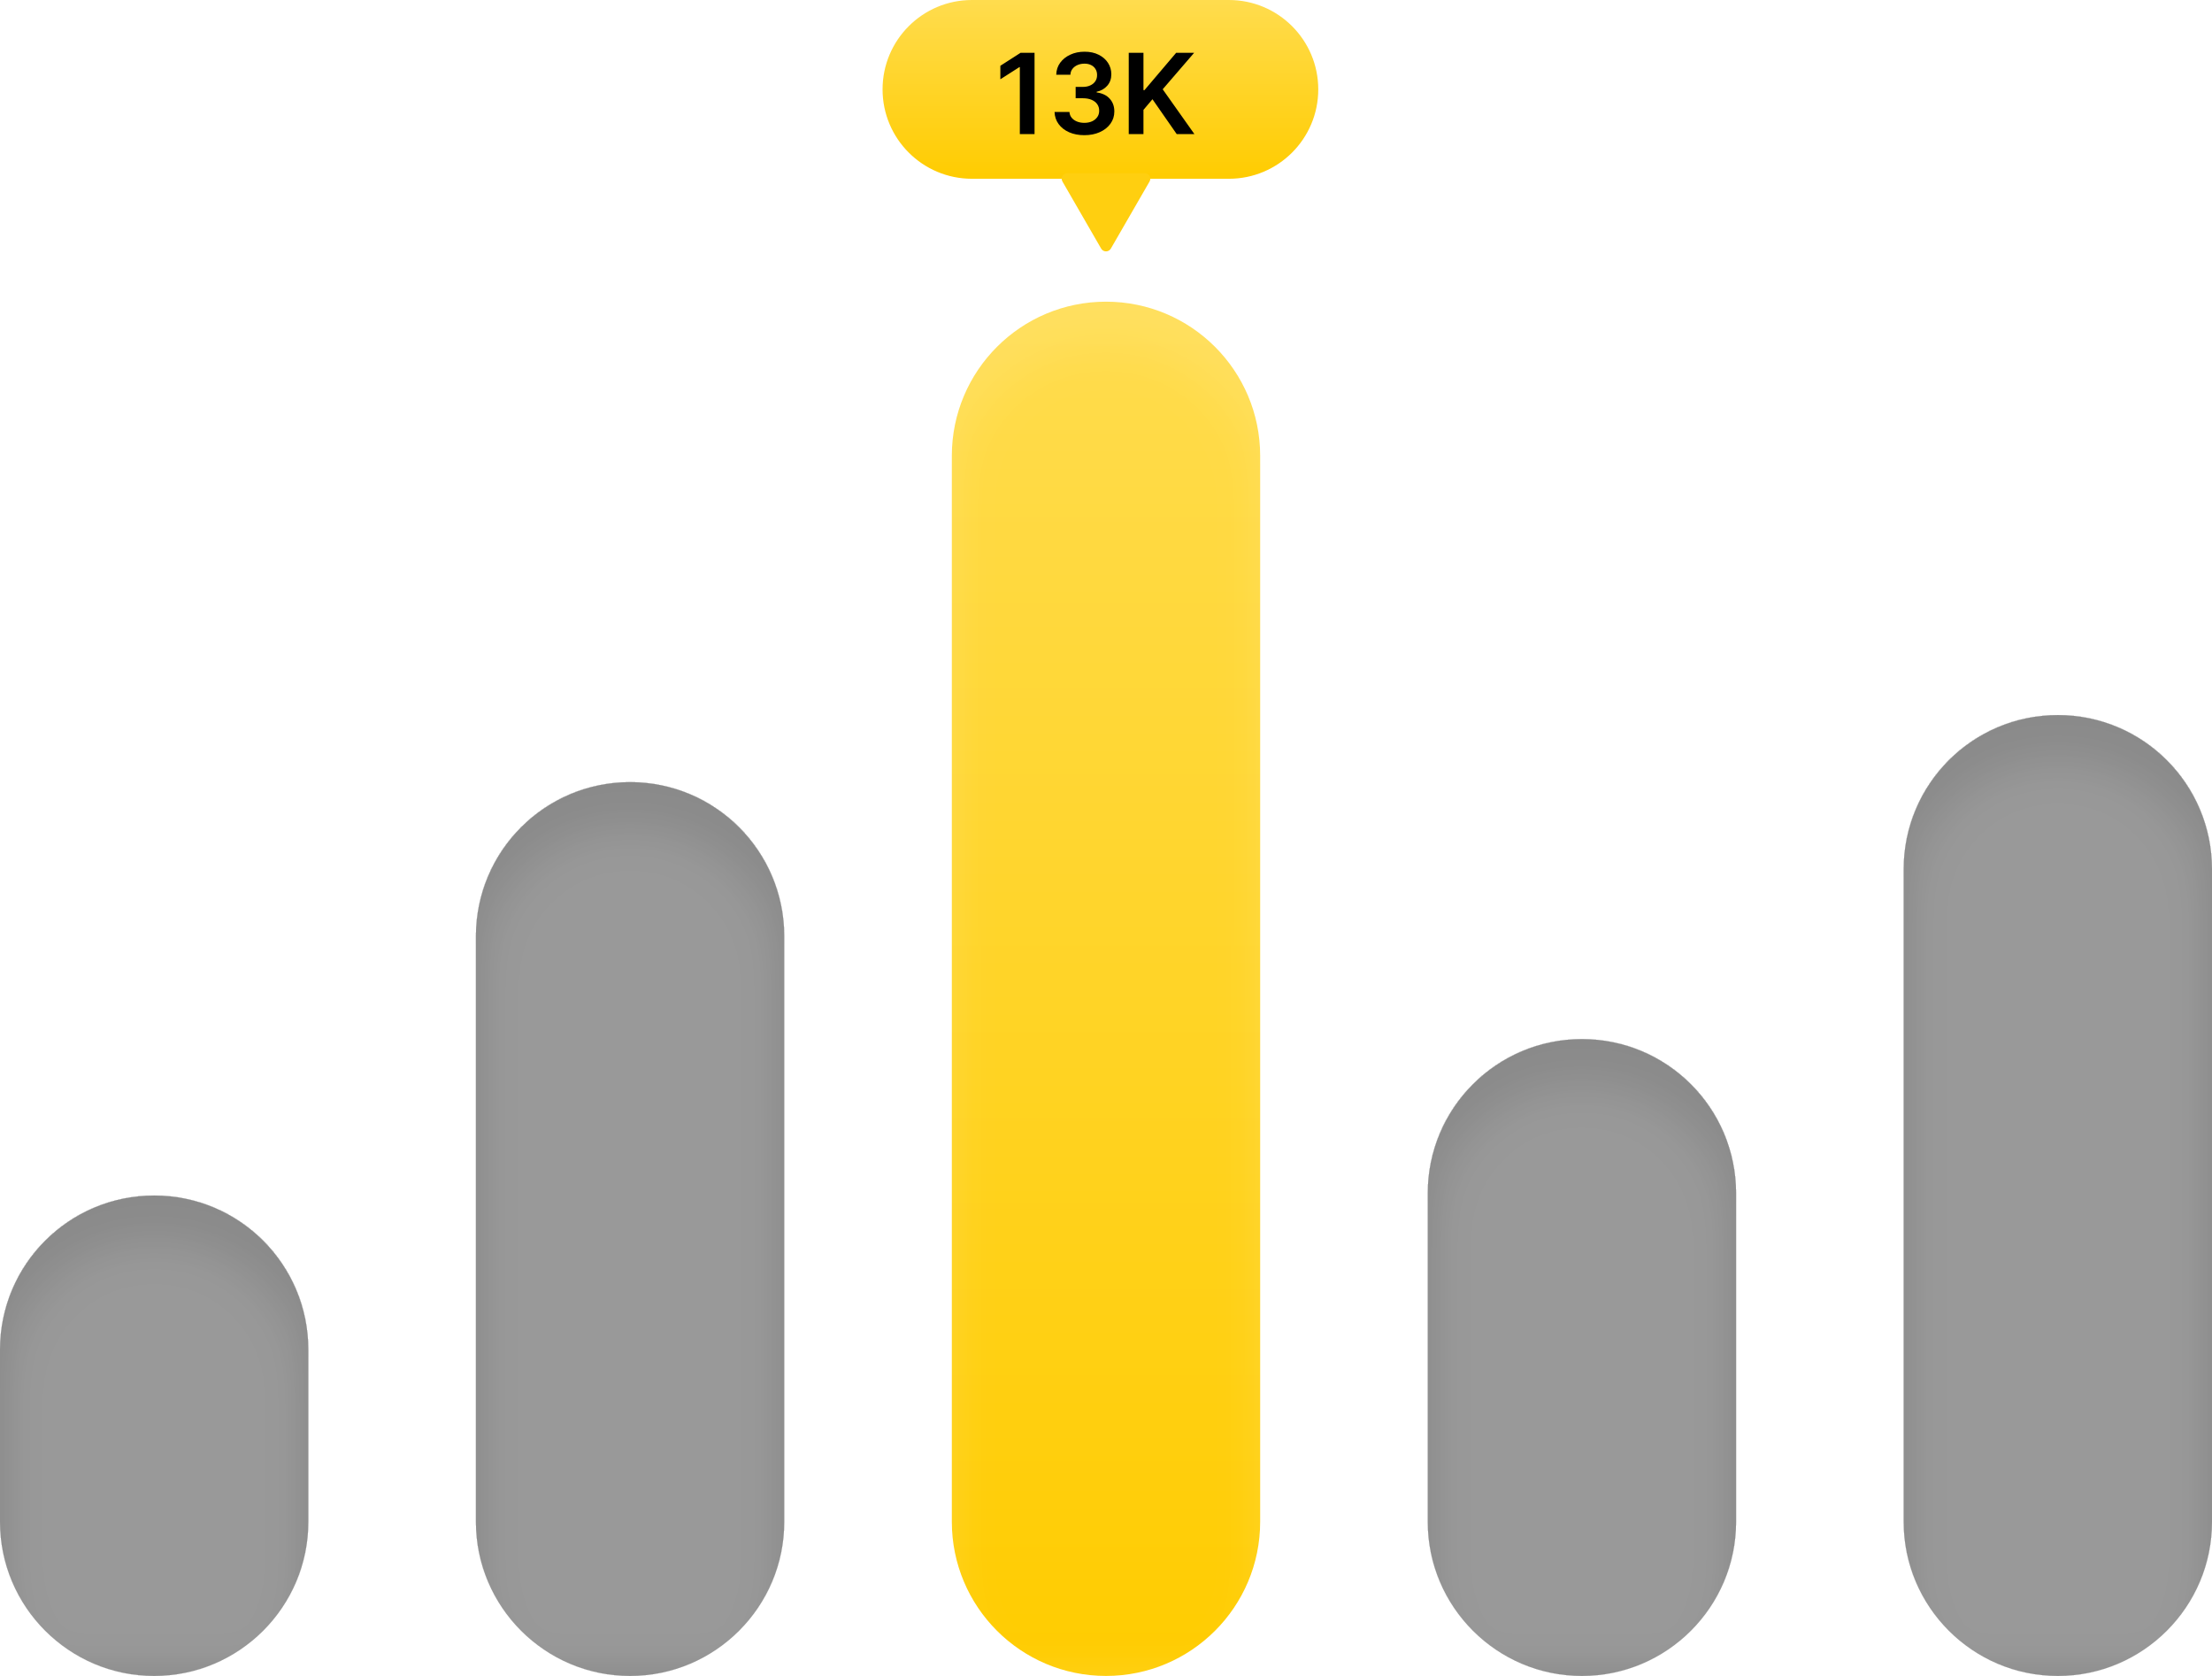
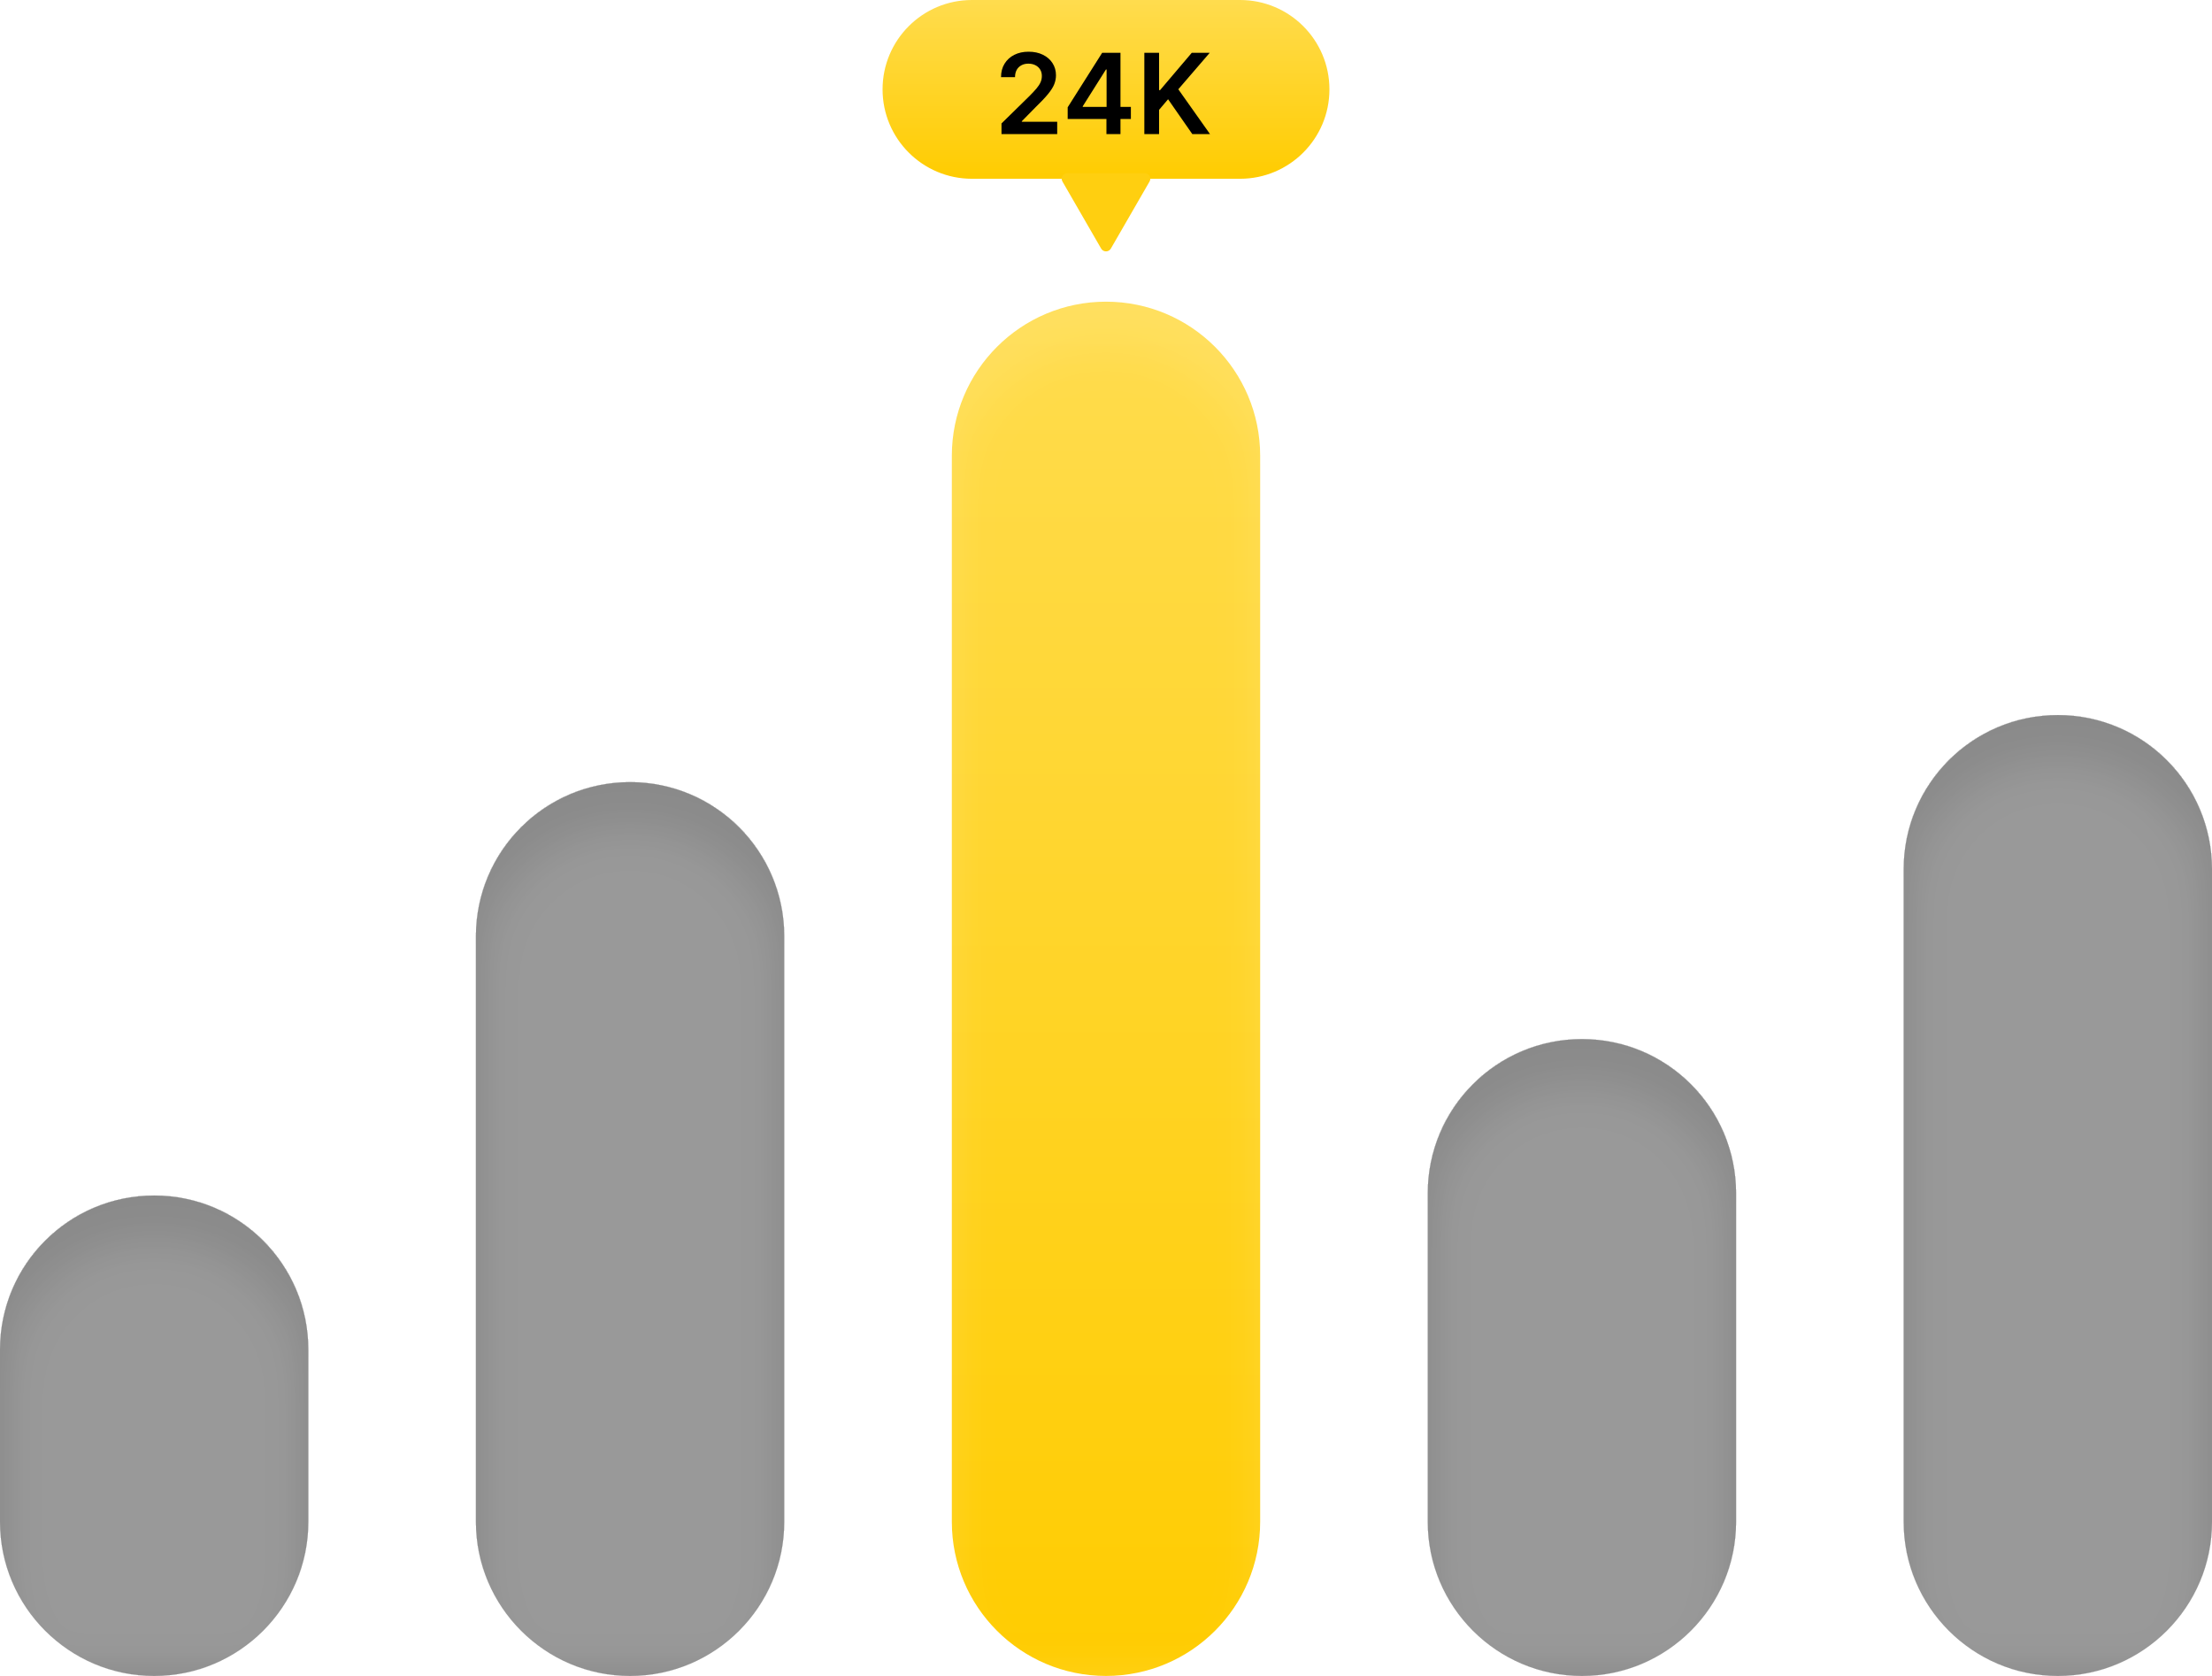
<svg xmlns="http://www.w3.org/2000/svg" width="198" height="150" viewBox="0 0 198 150" fill="none">
  <g filter="url(#filter0_i_1363_833)">
    <rect y="107" width="27.6" height="43" rx="13.8" fill="url(#paint0_linear_1363_833)" />
  </g>
  <g filter="url(#filter1_i_1363_833)">
    <rect x="42.6" y="70" width="27.6" height="80" rx="13.8" fill="url(#paint1_linear_1363_833)" />
  </g>
  <g filter="url(#filter2_i_1363_833)">
    <rect x="85.2" y="27" width="27.6" height="123" rx="13.8" fill="url(#paint2_linear_1363_833)" />
  </g>
  <g filter="url(#filter3_i_1363_833)">
    <rect x="127.8" y="93" width="27.6" height="57" rx="13.8" fill="url(#paint3_linear_1363_833)" />
  </g>
  <g filter="url(#filter4_i_1363_833)">
    <rect x="170.4" y="64" width="27.6" height="86" rx="13.8" fill="url(#paint4_linear_1363_833)" />
  </g>
-   <rect x="79" width="39" height="16" rx="8" fill="url(#paint5_linear_1363_833)" />
-   <path d="M92.604 4.727V12H91.287V6.009H91.244L89.543 7.096V5.888L91.351 4.727H92.604ZM97.061 12.099C96.55 12.099 96.095 12.012 95.697 11.837C95.302 11.662 94.99 11.418 94.76 11.105C94.53 10.793 94.408 10.432 94.394 10.022H95.729C95.741 10.219 95.806 10.39 95.925 10.537C96.043 10.681 96.201 10.794 96.397 10.874C96.594 10.955 96.814 10.995 97.058 10.995C97.318 10.995 97.549 10.95 97.75 10.86C97.951 10.768 98.109 10.64 98.222 10.477C98.336 10.313 98.392 10.125 98.389 9.912C98.392 9.692 98.335 9.498 98.219 9.33C98.103 9.161 97.935 9.03 97.715 8.935C97.497 8.841 97.234 8.793 96.926 8.793H96.283V7.778H96.926C97.18 7.778 97.401 7.734 97.59 7.646C97.782 7.559 97.932 7.436 98.041 7.277C98.15 7.116 98.203 6.93 98.201 6.719C98.203 6.513 98.157 6.335 98.062 6.183C97.97 6.029 97.839 5.91 97.668 5.825C97.5 5.739 97.303 5.697 97.075 5.697C96.853 5.697 96.647 5.737 96.457 5.817C96.268 5.898 96.115 6.013 95.999 6.162C95.883 6.309 95.822 6.484 95.815 6.688H94.547C94.556 6.28 94.674 5.923 94.898 5.615C95.126 5.305 95.429 5.063 95.808 4.891C96.186 4.715 96.611 4.628 97.082 4.628C97.568 4.628 97.989 4.719 98.347 4.901C98.706 5.081 98.985 5.324 99.181 5.629C99.378 5.935 99.476 6.272 99.476 6.641C99.478 7.051 99.358 7.394 99.114 7.671C98.872 7.948 98.555 8.129 98.162 8.214V8.271C98.673 8.342 99.065 8.532 99.337 8.839C99.612 9.145 99.748 9.525 99.746 9.979C99.746 10.387 99.63 10.751 99.398 11.073C99.168 11.393 98.851 11.644 98.446 11.826C98.044 12.008 97.582 12.099 97.061 12.099ZM101.036 12V4.727H102.353V8.069H102.442L105.279 4.727H106.888L104.075 7.991L106.913 12H105.329L103.159 8.882L102.353 9.834V12H101.036Z" fill="black" />
+   <rect x="79" width="40" height="16" rx="8" fill="url(#paint5_linear_1363_833)" />
+   <path d="M89.646 12V11.048L92.171 8.573C92.413 8.329 92.614 8.113 92.775 7.923C92.936 7.734 93.057 7.55 93.137 7.373C93.218 7.195 93.258 7.006 93.258 6.805C93.258 6.575 93.206 6.379 93.102 6.215C92.997 6.049 92.854 5.922 92.672 5.832C92.49 5.742 92.282 5.697 92.05 5.697C91.811 5.697 91.602 5.746 91.422 5.846C91.242 5.943 91.102 6.081 91.003 6.261C90.906 6.441 90.857 6.656 90.857 6.904H89.604C89.604 6.442 89.709 6.041 89.92 5.7C90.13 5.359 90.421 5.095 90.79 4.908C91.162 4.721 91.588 4.628 92.068 4.628C92.556 4.628 92.984 4.719 93.354 4.901C93.723 5.084 94.01 5.333 94.213 5.651C94.419 5.968 94.522 6.33 94.522 6.737C94.522 7.009 94.47 7.277 94.366 7.54C94.262 7.803 94.078 8.094 93.815 8.413C93.555 8.733 93.189 9.12 92.718 9.575L91.465 10.849V10.899H94.632V12H89.646ZM95.57 10.651V9.603L98.656 4.727H99.529V6.219H98.996L96.919 9.511V9.567H101.227V10.651H95.57ZM99.039 12V10.331L99.053 9.862V4.727H100.296V12H99.039ZM102.432 12V4.727H103.75V8.069H103.838L106.676 4.727H108.284L105.472 7.991L108.309 12H106.725L104.556 8.882L103.75 9.834V12H102.432Z" fill="black" />
  <path d="M99.433 22.25C99.241 22.583 98.759 22.583 98.567 22.25L95.103 16.25C94.91 15.917 95.151 15.5 95.536 15.5L102.464 15.5C102.849 15.5 103.09 15.917 102.897 16.25L99.433 22.25Z" fill="#FFCF10" />
  <defs>
    <filter id="filter0_i_1363_833" x="0" y="107" width="27.6" height="47" filterUnits="userSpaceOnUse" color-interpolation-filters="sRGB">
      <feFlood flood-opacity="0" result="BackgroundImageFix" />
      <feBlend mode="normal" in="SourceGraphic" in2="BackgroundImageFix" result="shape" />
      <feColorMatrix in="SourceAlpha" type="matrix" values="0 0 0 0 0 0 0 0 0 0 0 0 0 0 0 0 0 0 127 0" result="hardAlpha" />
      <feOffset dy="4" />
      <feGaussianBlur stdDeviation="2" />
      <feComposite in2="hardAlpha" operator="arithmetic" k2="-1" k3="1" />
      <feColorMatrix type="matrix" values="0 0 0 0 0 0 0 0 0 0 0 0 0 0 0 0 0 0 0.1 0" />
      <feBlend mode="normal" in2="shape" result="effect1_innerShadow_1363_833" />
    </filter>
    <filter id="filter1_i_1363_833" x="42.6" y="70" width="27.6" height="84" filterUnits="userSpaceOnUse" color-interpolation-filters="sRGB">
      <feFlood flood-opacity="0" result="BackgroundImageFix" />
      <feBlend mode="normal" in="SourceGraphic" in2="BackgroundImageFix" result="shape" />
      <feColorMatrix in="SourceAlpha" type="matrix" values="0 0 0 0 0 0 0 0 0 0 0 0 0 0 0 0 0 0 127 0" result="hardAlpha" />
      <feOffset dy="4" />
      <feGaussianBlur stdDeviation="2" />
      <feComposite in2="hardAlpha" operator="arithmetic" k2="-1" k3="1" />
      <feColorMatrix type="matrix" values="0 0 0 0 0 0 0 0 0 0 0 0 0 0 0 0 0 0 0.1 0" />
      <feBlend mode="normal" in2="shape" result="effect1_innerShadow_1363_833" />
    </filter>
    <filter id="filter2_i_1363_833" x="85.2" y="27" width="27.6" height="127" filterUnits="userSpaceOnUse" color-interpolation-filters="sRGB">
      <feFlood flood-opacity="0" result="BackgroundImageFix" />
      <feBlend mode="normal" in="SourceGraphic" in2="BackgroundImageFix" result="shape" />
      <feColorMatrix in="SourceAlpha" type="matrix" values="0 0 0 0 0 0 0 0 0 0 0 0 0 0 0 0 0 0 127 0" result="hardAlpha" />
      <feOffset dy="4" />
      <feGaussianBlur stdDeviation="2" />
      <feComposite in2="hardAlpha" operator="arithmetic" k2="-1" k3="1" />
      <feColorMatrix type="matrix" values="0 0 0 0 1 0 0 0 0 1 0 0 0 0 1 0 0 0 0.1 0" />
      <feBlend mode="normal" in2="shape" result="effect1_innerShadow_1363_833" />
    </filter>
    <filter id="filter3_i_1363_833" x="127.8" y="93" width="27.6" height="61" filterUnits="userSpaceOnUse" color-interpolation-filters="sRGB">
      <feFlood flood-opacity="0" result="BackgroundImageFix" />
      <feBlend mode="normal" in="SourceGraphic" in2="BackgroundImageFix" result="shape" />
      <feColorMatrix in="SourceAlpha" type="matrix" values="0 0 0 0 0 0 0 0 0 0 0 0 0 0 0 0 0 0 127 0" result="hardAlpha" />
      <feOffset dy="4" />
      <feGaussianBlur stdDeviation="2" />
      <feComposite in2="hardAlpha" operator="arithmetic" k2="-1" k3="1" />
      <feColorMatrix type="matrix" values="0 0 0 0 0 0 0 0 0 0 0 0 0 0 0 0 0 0 0.1 0" />
      <feBlend mode="normal" in2="shape" result="effect1_innerShadow_1363_833" />
    </filter>
    <filter id="filter4_i_1363_833" x="170.4" y="64" width="27.6" height="90" filterUnits="userSpaceOnUse" color-interpolation-filters="sRGB">
      <feFlood flood-opacity="0" result="BackgroundImageFix" />
      <feBlend mode="normal" in="SourceGraphic" in2="BackgroundImageFix" result="shape" />
      <feColorMatrix in="SourceAlpha" type="matrix" values="0 0 0 0 0 0 0 0 0 0 0 0 0 0 0 0 0 0 127 0" result="hardAlpha" />
      <feOffset dy="4" />
      <feGaussianBlur stdDeviation="2" />
      <feComposite in2="hardAlpha" operator="arithmetic" k2="-1" k3="1" />
      <feColorMatrix type="matrix" values="0 0 0 0 0 0 0 0 0 0 0 0 0 0 0 0 0 0 0.1 0" />
      <feBlend mode="normal" in2="shape" result="effect1_innerShadow_1363_833" />
    </filter>
    <linearGradient id="paint0_linear_1363_833" x1="13.8" y1="107" x2="13.8" y2="150" gradientUnits="userSpaceOnUse">
      <stop stop-opacity="0.4" />
      <stop offset="1" stop-opacity="0.4" />
    </linearGradient>
    <linearGradient id="paint1_linear_1363_833" x1="56.4" y1="70" x2="56.4" y2="150" gradientUnits="userSpaceOnUse">
      <stop stop-opacity="0.4" />
      <stop offset="1" stop-opacity="0.4" />
    </linearGradient>
    <linearGradient id="paint2_linear_1363_833" x1="99" y1="27" x2="99" y2="150" gradientUnits="userSpaceOnUse">
      <stop stop-color="#FFDC4E" />
      <stop offset="1" stop-color="#FFCC00" />
    </linearGradient>
    <linearGradient id="paint3_linear_1363_833" x1="141.6" y1="93" x2="141.6" y2="150" gradientUnits="userSpaceOnUse">
      <stop stop-opacity="0.4" />
      <stop offset="1" stop-opacity="0.4" />
    </linearGradient>
    <linearGradient id="paint4_linear_1363_833" x1="184.2" y1="64" x2="184.2" y2="150" gradientUnits="userSpaceOnUse">
      <stop stop-opacity="0.4" />
      <stop offset="1" stop-opacity="0.4" />
    </linearGradient>
-     <linearGradient id="paint5_linear_1363_833" x1="98.5" y1="0" x2="98.5" y2="16" gradientUnits="userSpaceOnUse">
+     <linearGradient id="paint5_linear_1363_833" x1="99" y1="0" x2="99" y2="16" gradientUnits="userSpaceOnUse">
      <stop stop-color="#FFDC4E" />
      <stop offset="1" stop-color="#FFCC00" />
    </linearGradient>
  </defs>
</svg>
